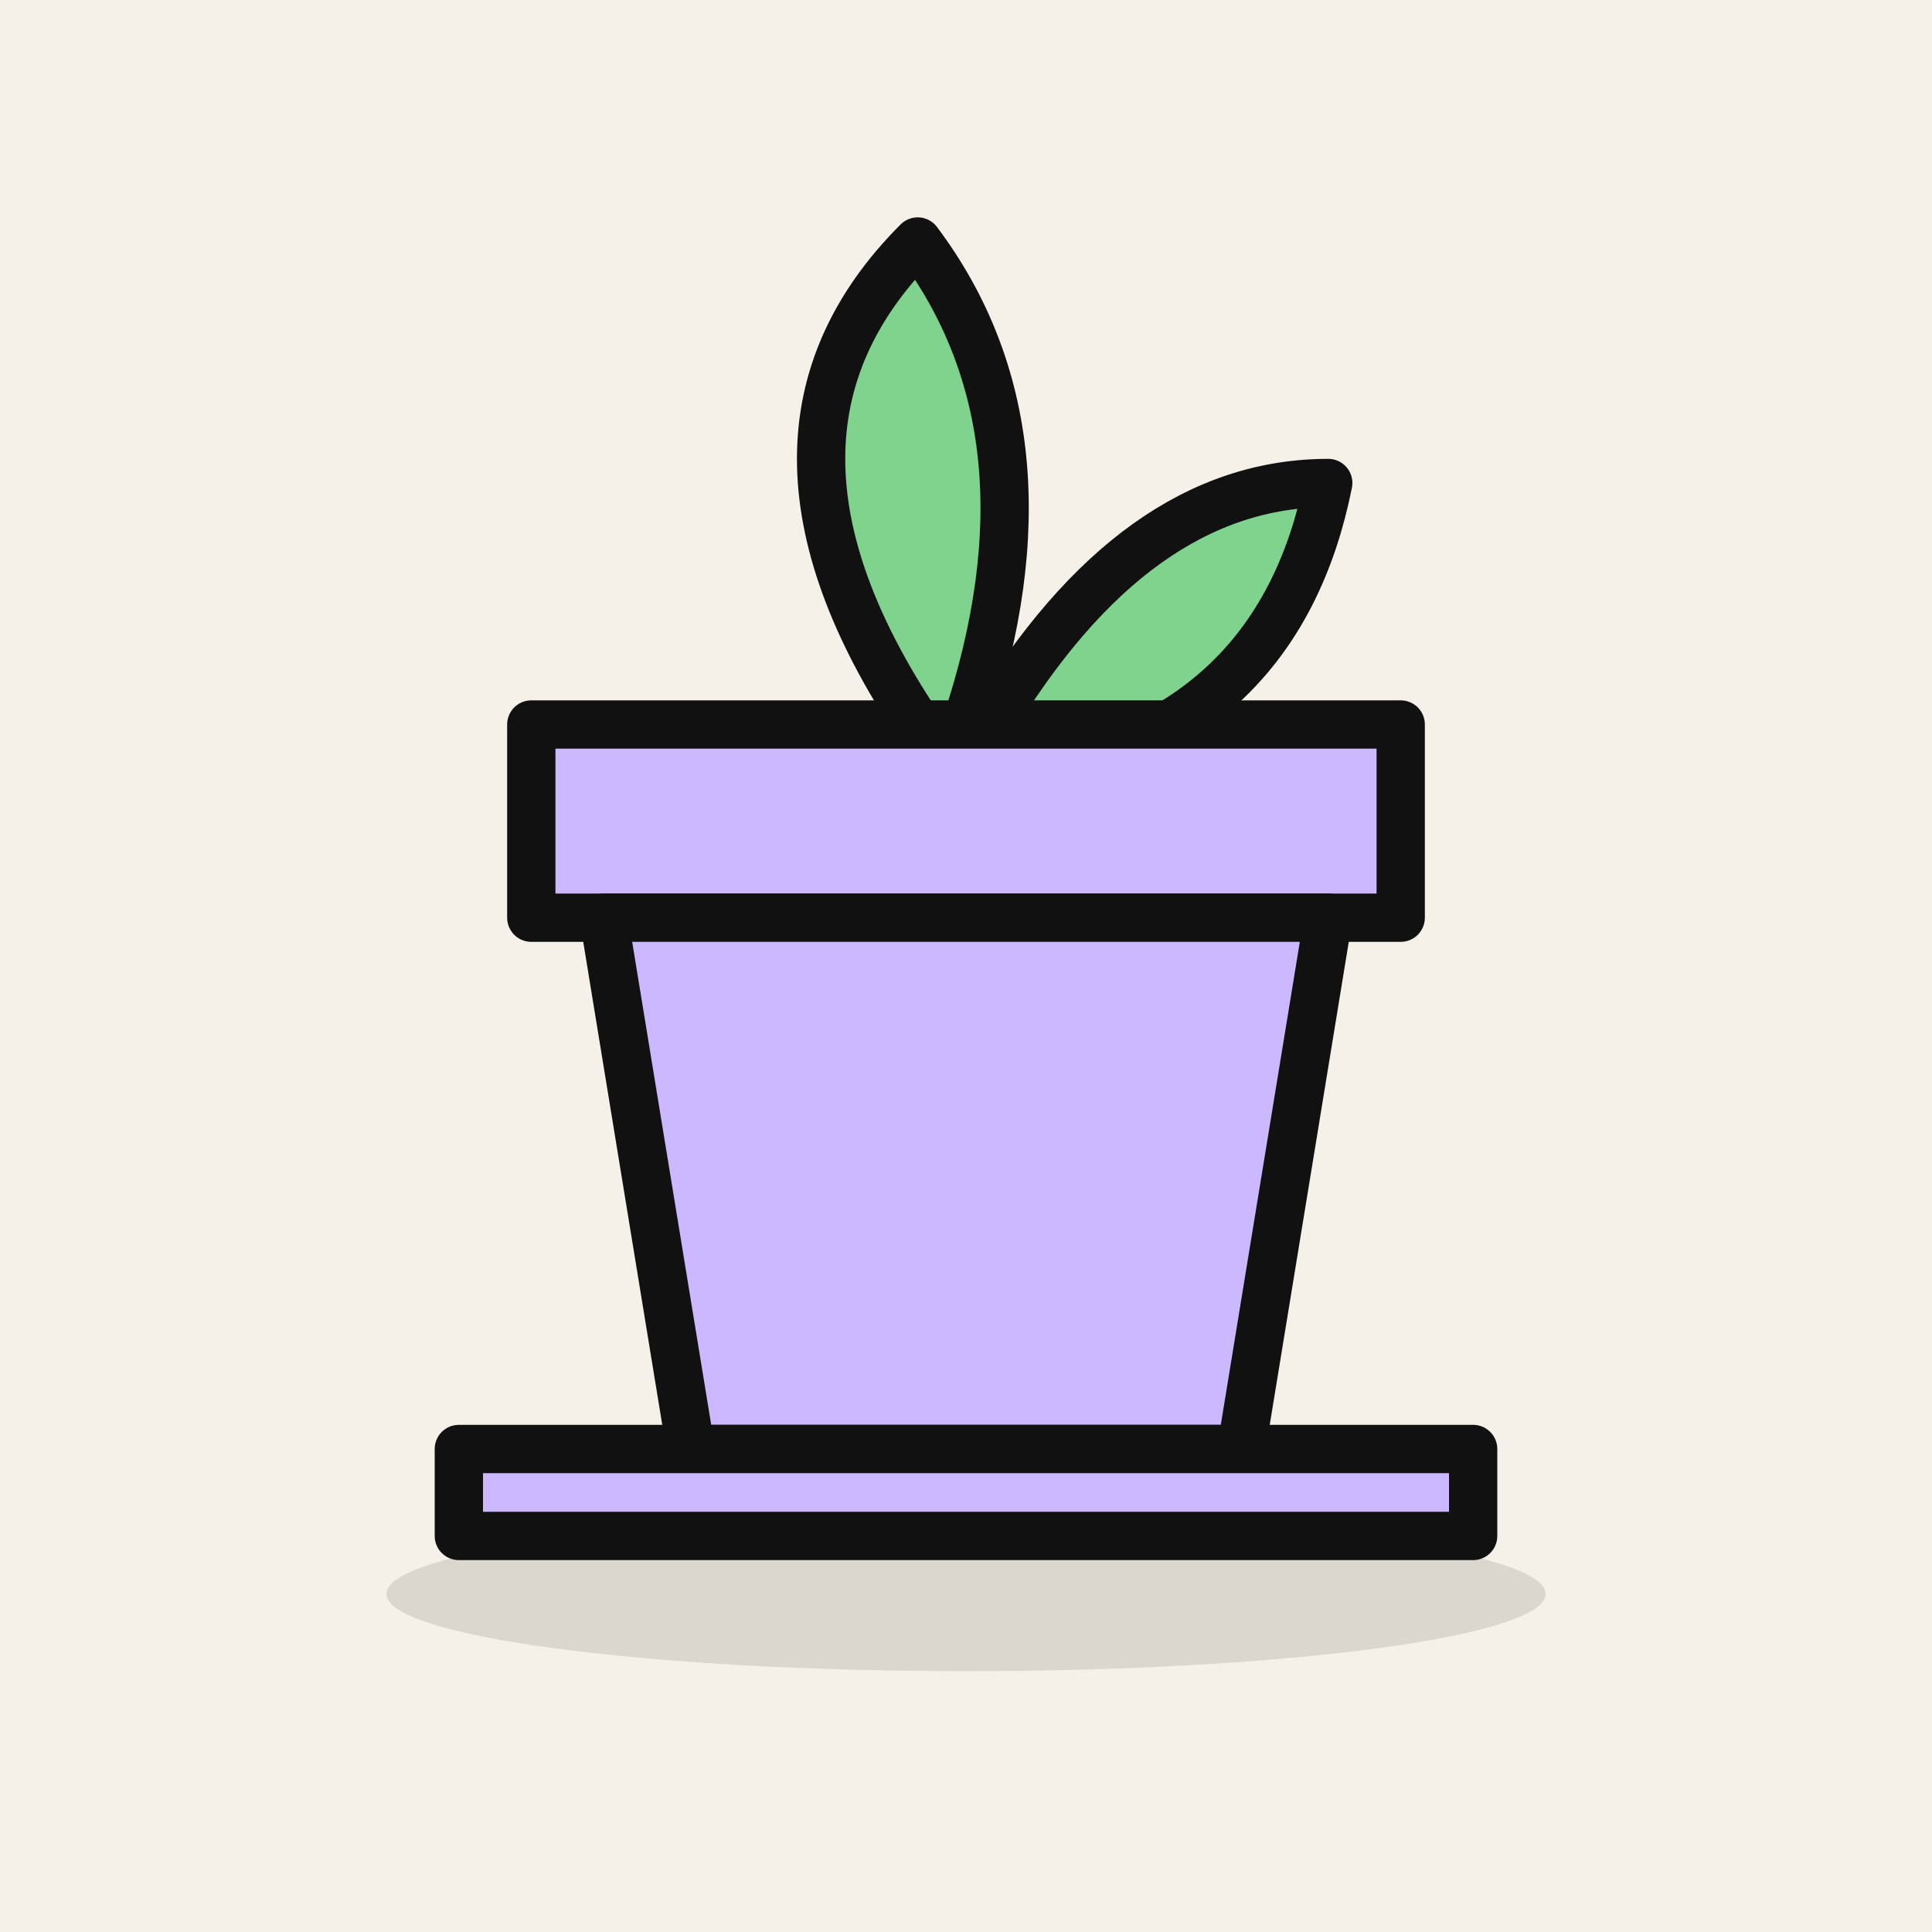
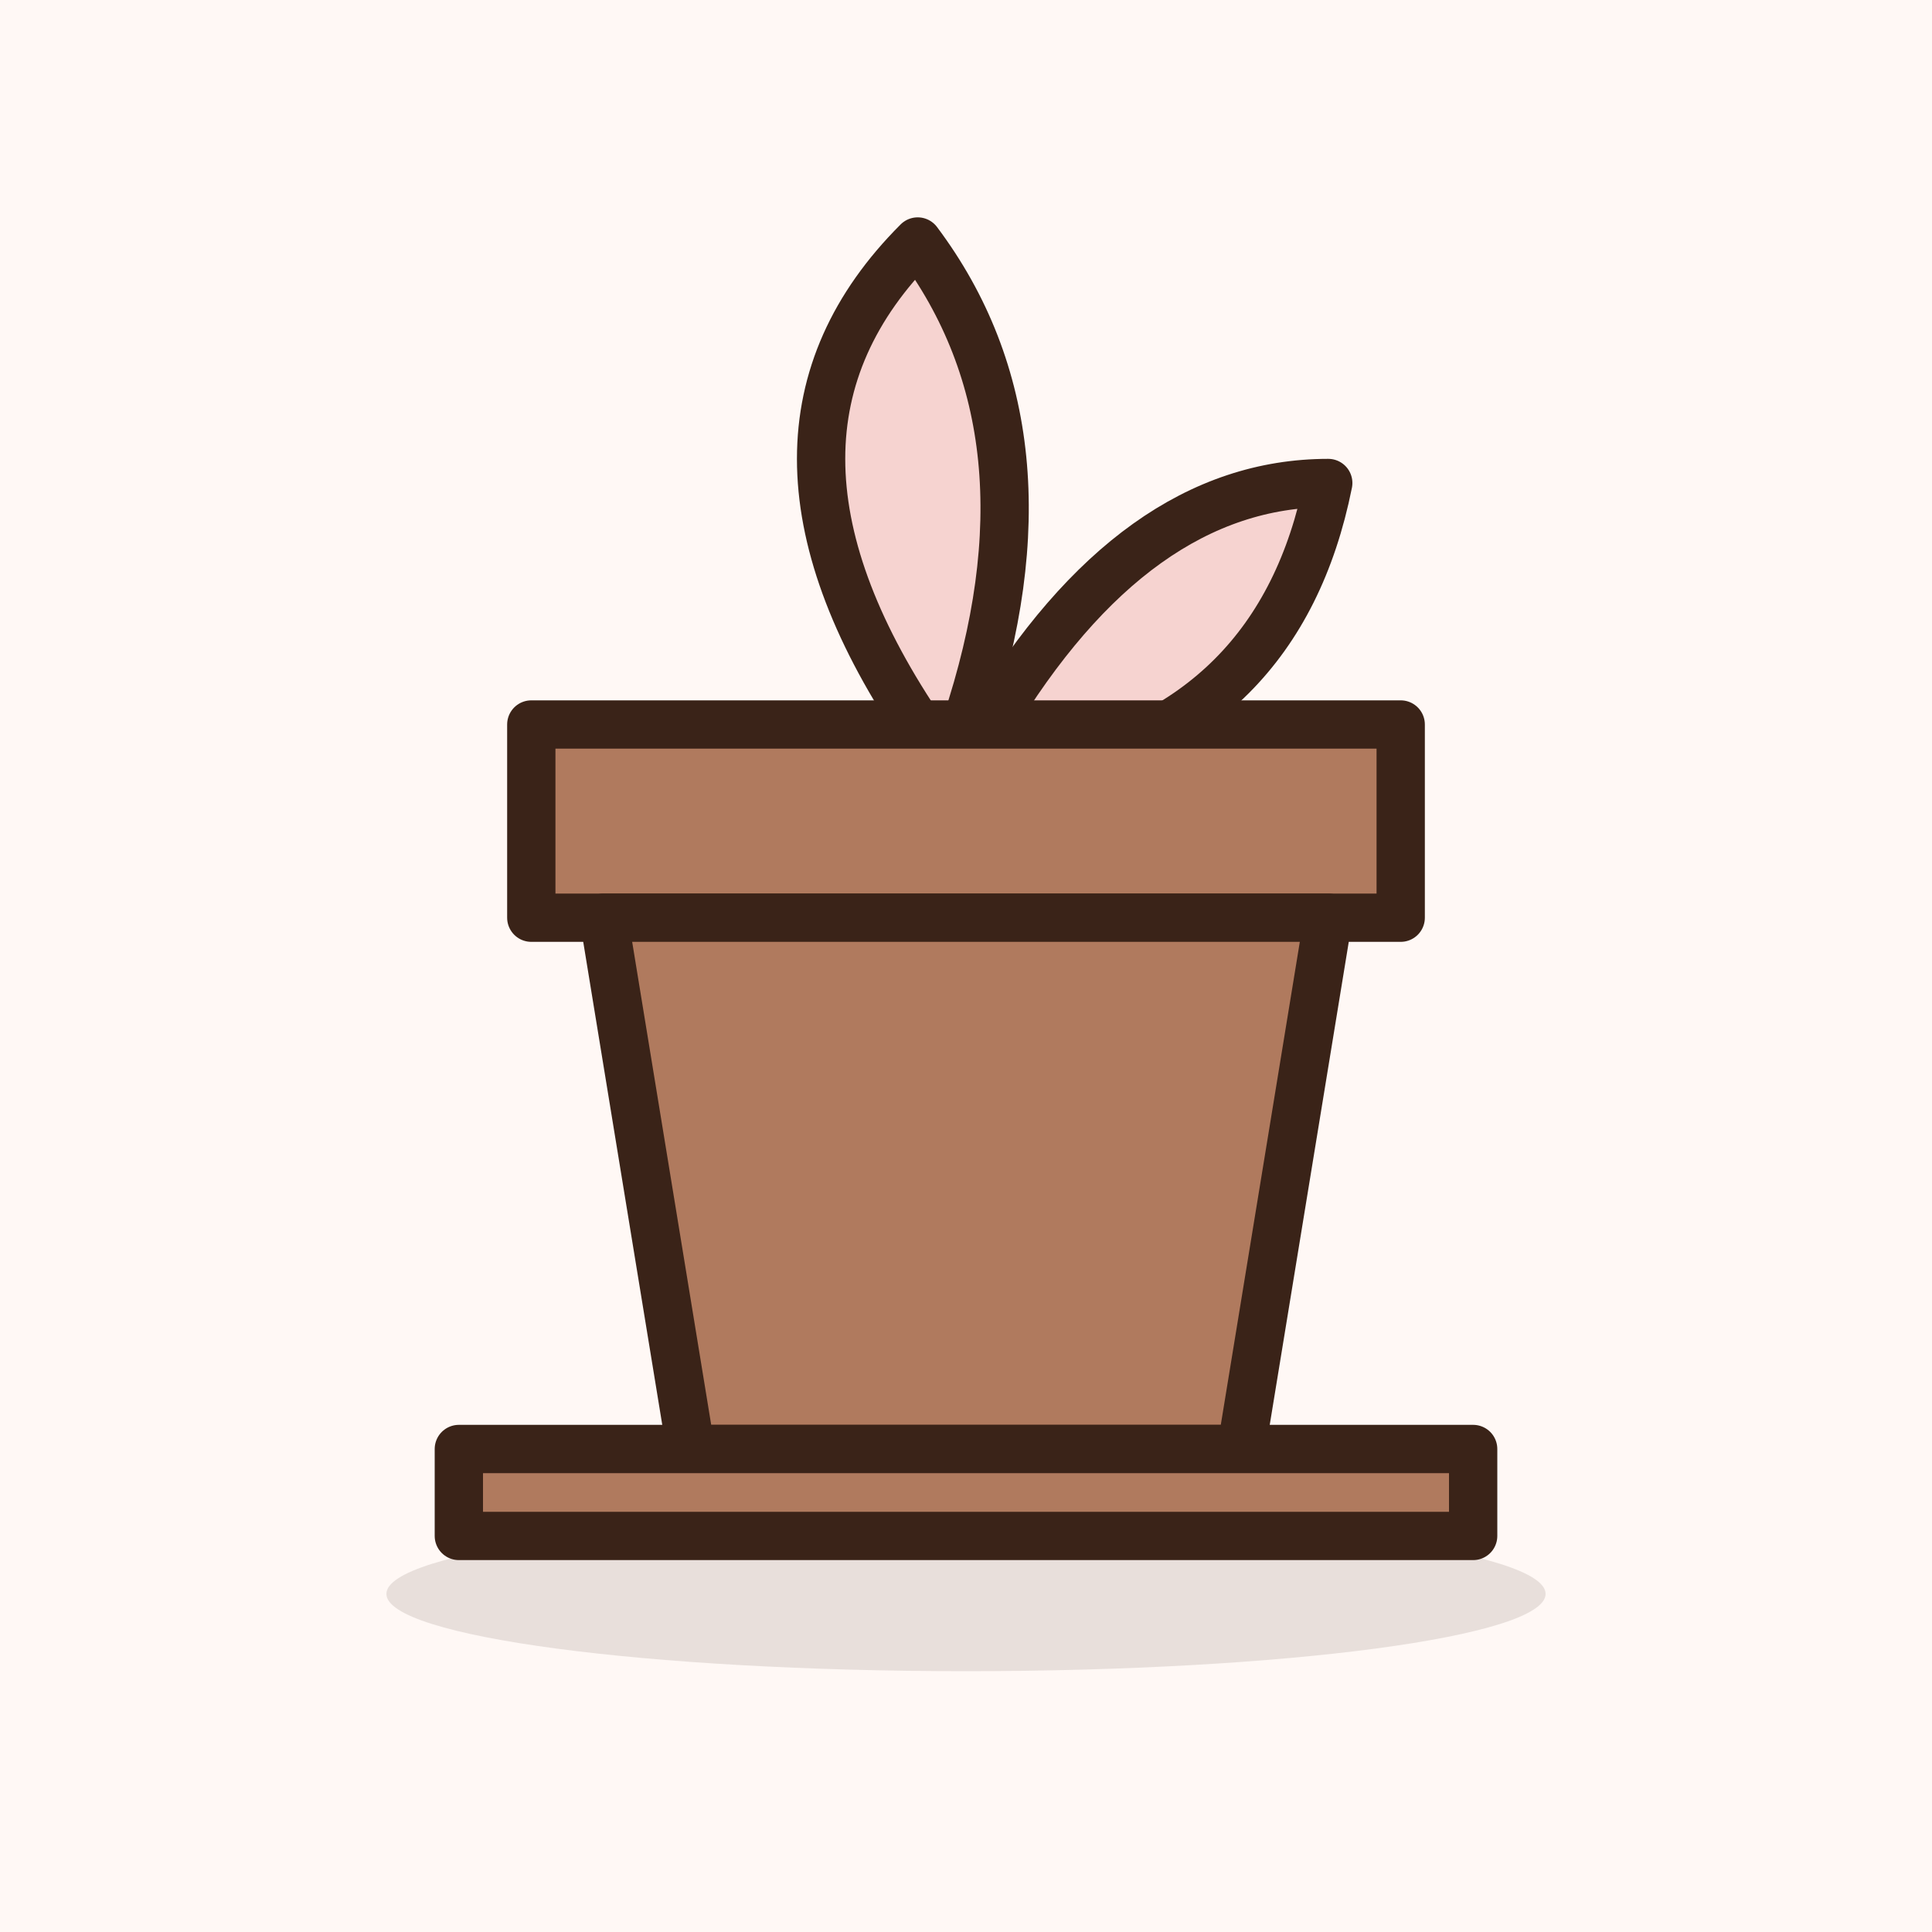
<svg xmlns="http://www.w3.org/2000/svg" viewBox="0 0 400 400">
-   <rect width="400" height="400" fill="#f6f1e8" />
-   <ellipse cx="200" cy="330" rx="120" ry="16" fill="#111" opacity=".12" />
-   <path d="M190 150q-40-60 0-100q30 40 10 100" fill="#7fd38f" stroke="#111" stroke-width="10" stroke-linejoin="round" stroke-linecap="round" />
-   <path d="M205 150q30-50 70-50q-10 50-60 60" fill="#7fd38f" stroke="#111" stroke-width="10" stroke-linejoin="round" stroke-linecap="round" />
-   <path d="M110 150h180v40h-180z" fill="#cbb8ff" stroke="#111" stroke-width="10" stroke-linejoin="round" stroke-linecap="round" />
-   <path d="M125 190h150l-18 110h-114z" fill="#cbb8ff" stroke="#111" stroke-width="10" stroke-linejoin="round" stroke-linecap="round" />
-   <path d="M95 300h210v18h-210z" fill="#cbb8ff" stroke="#111" stroke-width="10" stroke-linejoin="round" stroke-linecap="round" />
+   <rect width="400" height="400" fill="#fff8f5" />
+   <ellipse cx="200" cy="330" rx="120" ry="16" fill="#3a2318" opacity=".12" />
+   <path d="M190 150q-40-60 0-100q30 40 10 100" fill="#f6d3d0" stroke="#3a2318" stroke-width="10" stroke-linejoin="round" stroke-linecap="round" />
+   <path d="M205 150q30-50 70-50q-10 50-60 60" fill="#f6d3d0" stroke="#3a2318" stroke-width="10" stroke-linejoin="round" stroke-linecap="round" />
+   <path d="M110 150h180v40h-180z" fill="#b07a5e" stroke="#3a2318" stroke-width="10" stroke-linejoin="round" stroke-linecap="round" />
+   <path d="M125 190h150l-18 110h-114z" fill="#b07a5e" stroke="#3a2318" stroke-width="10" stroke-linejoin="round" stroke-linecap="round" />
+   <path d="M95 300h210v18h-210z" fill="#b07a5e" stroke="#3a2318" stroke-width="10" stroke-linejoin="round" stroke-linecap="round" />
</svg>
